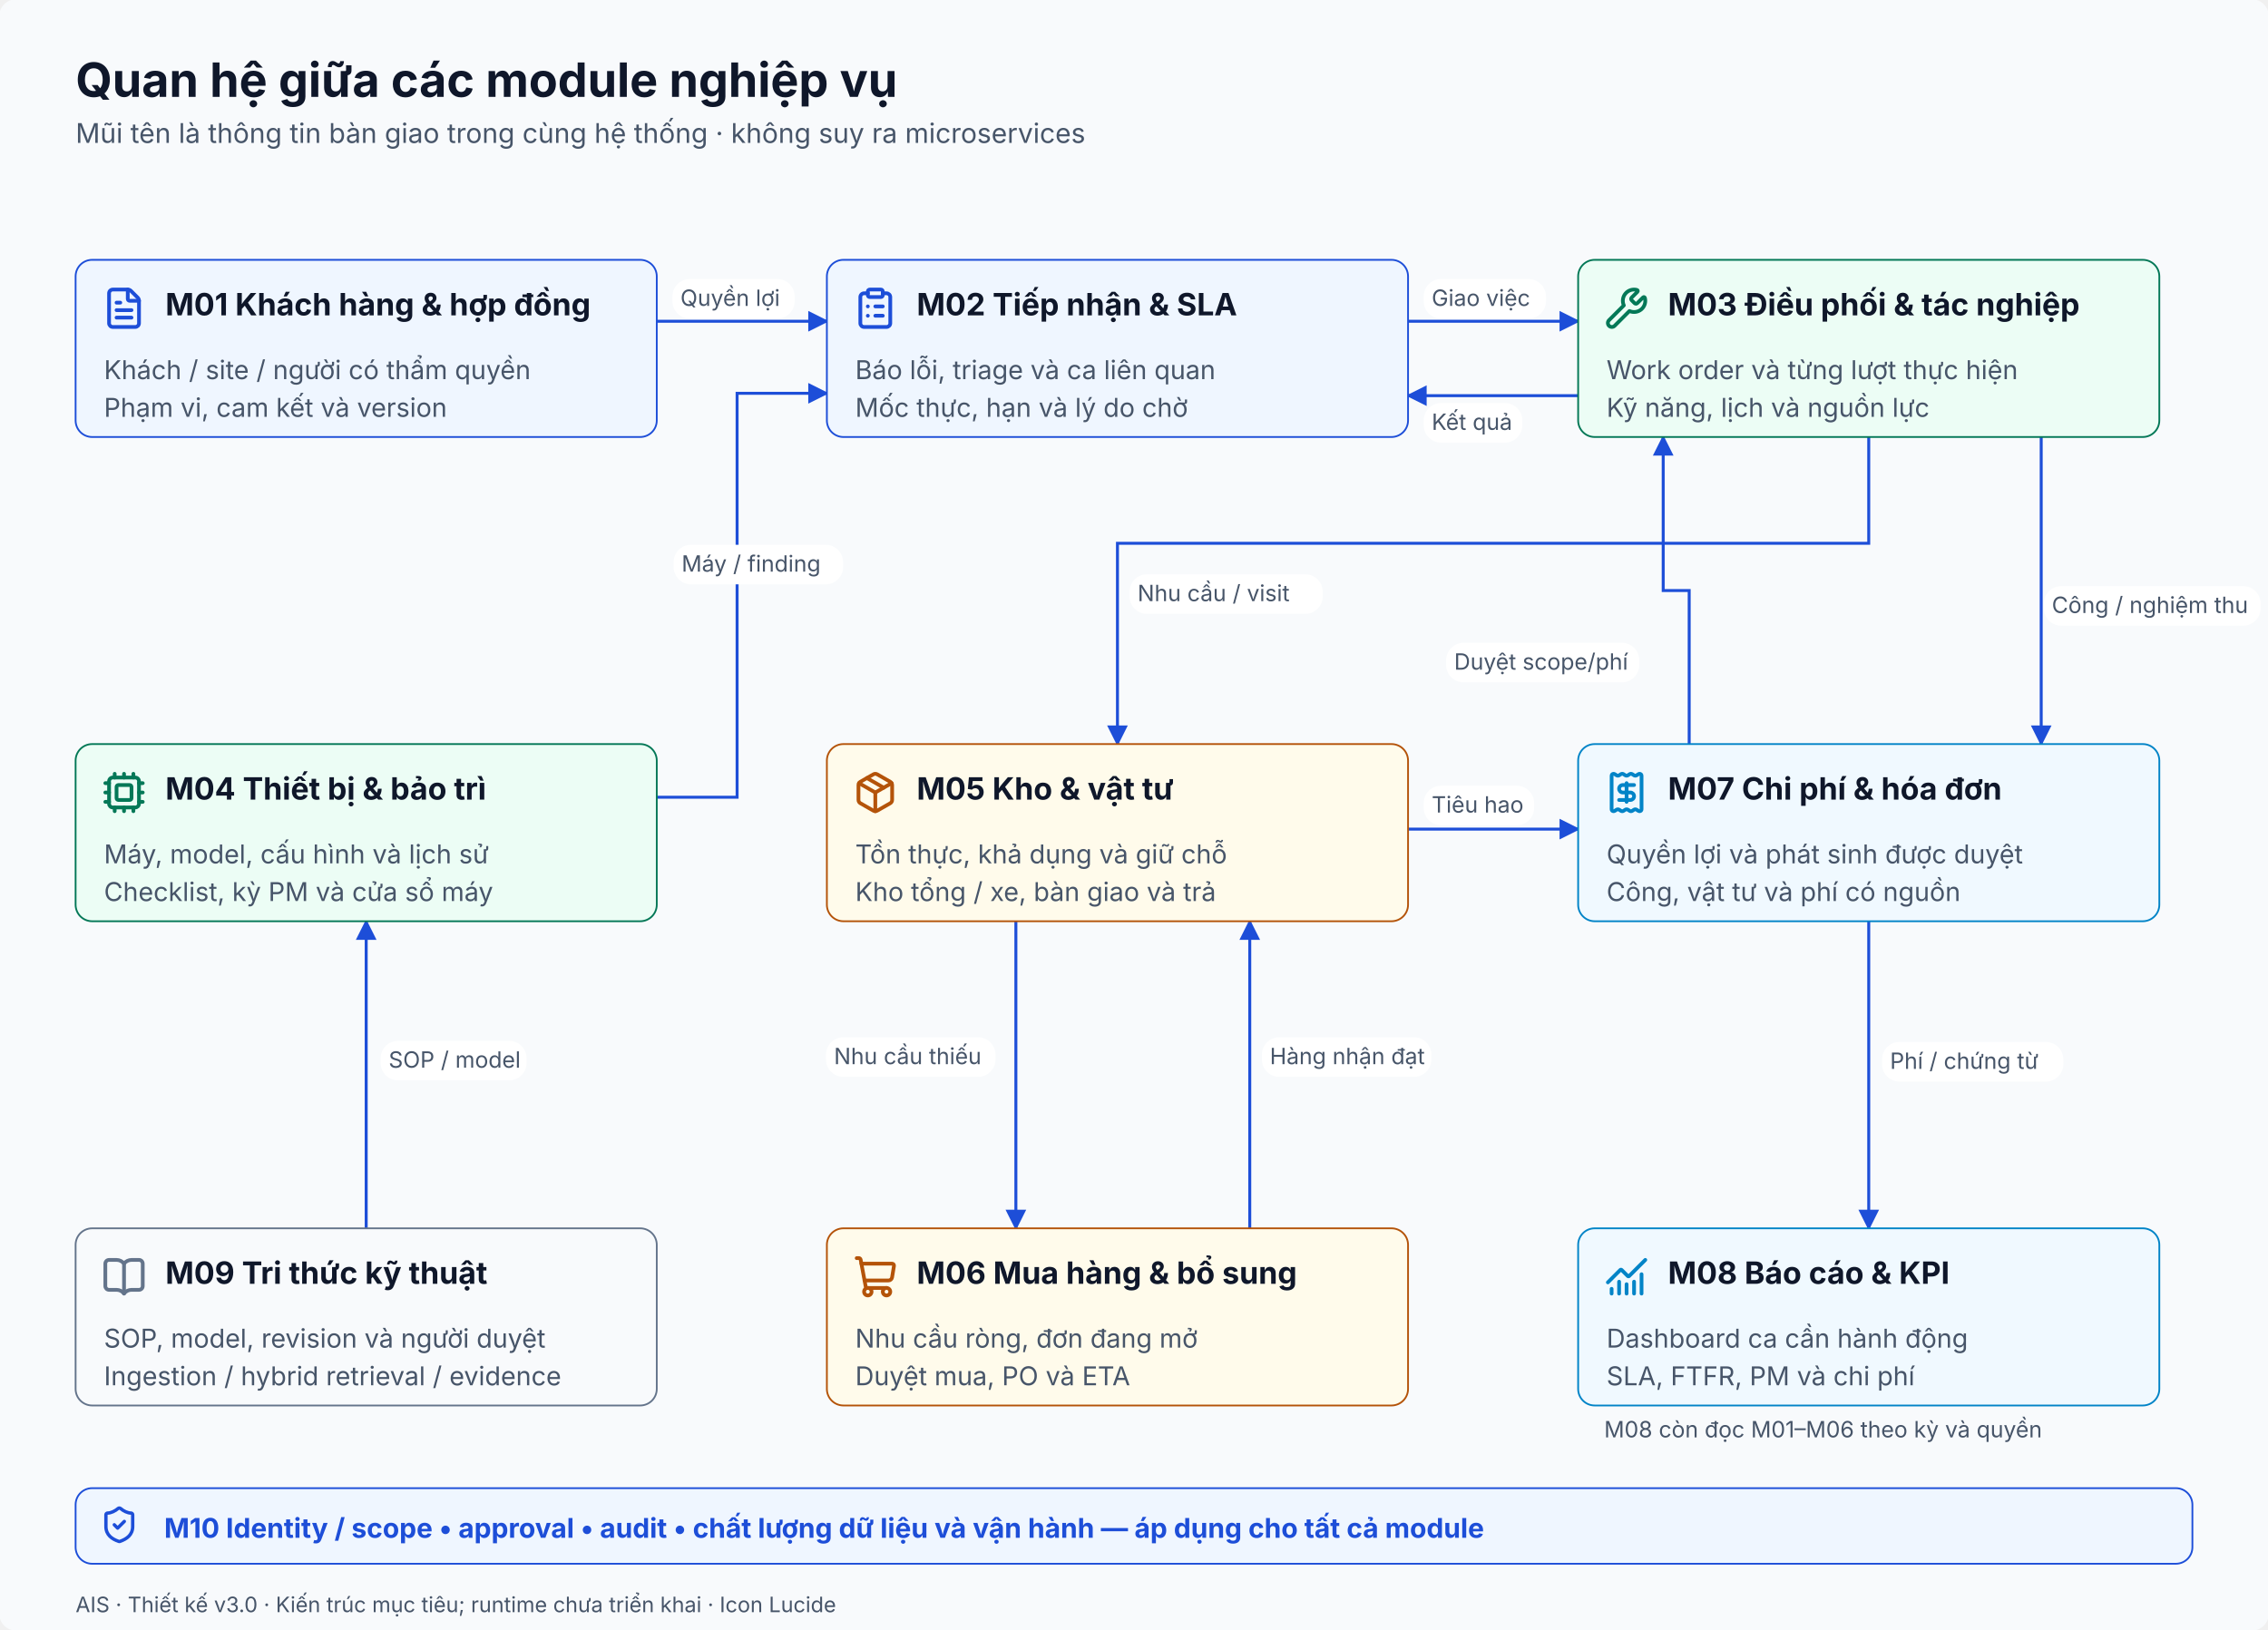
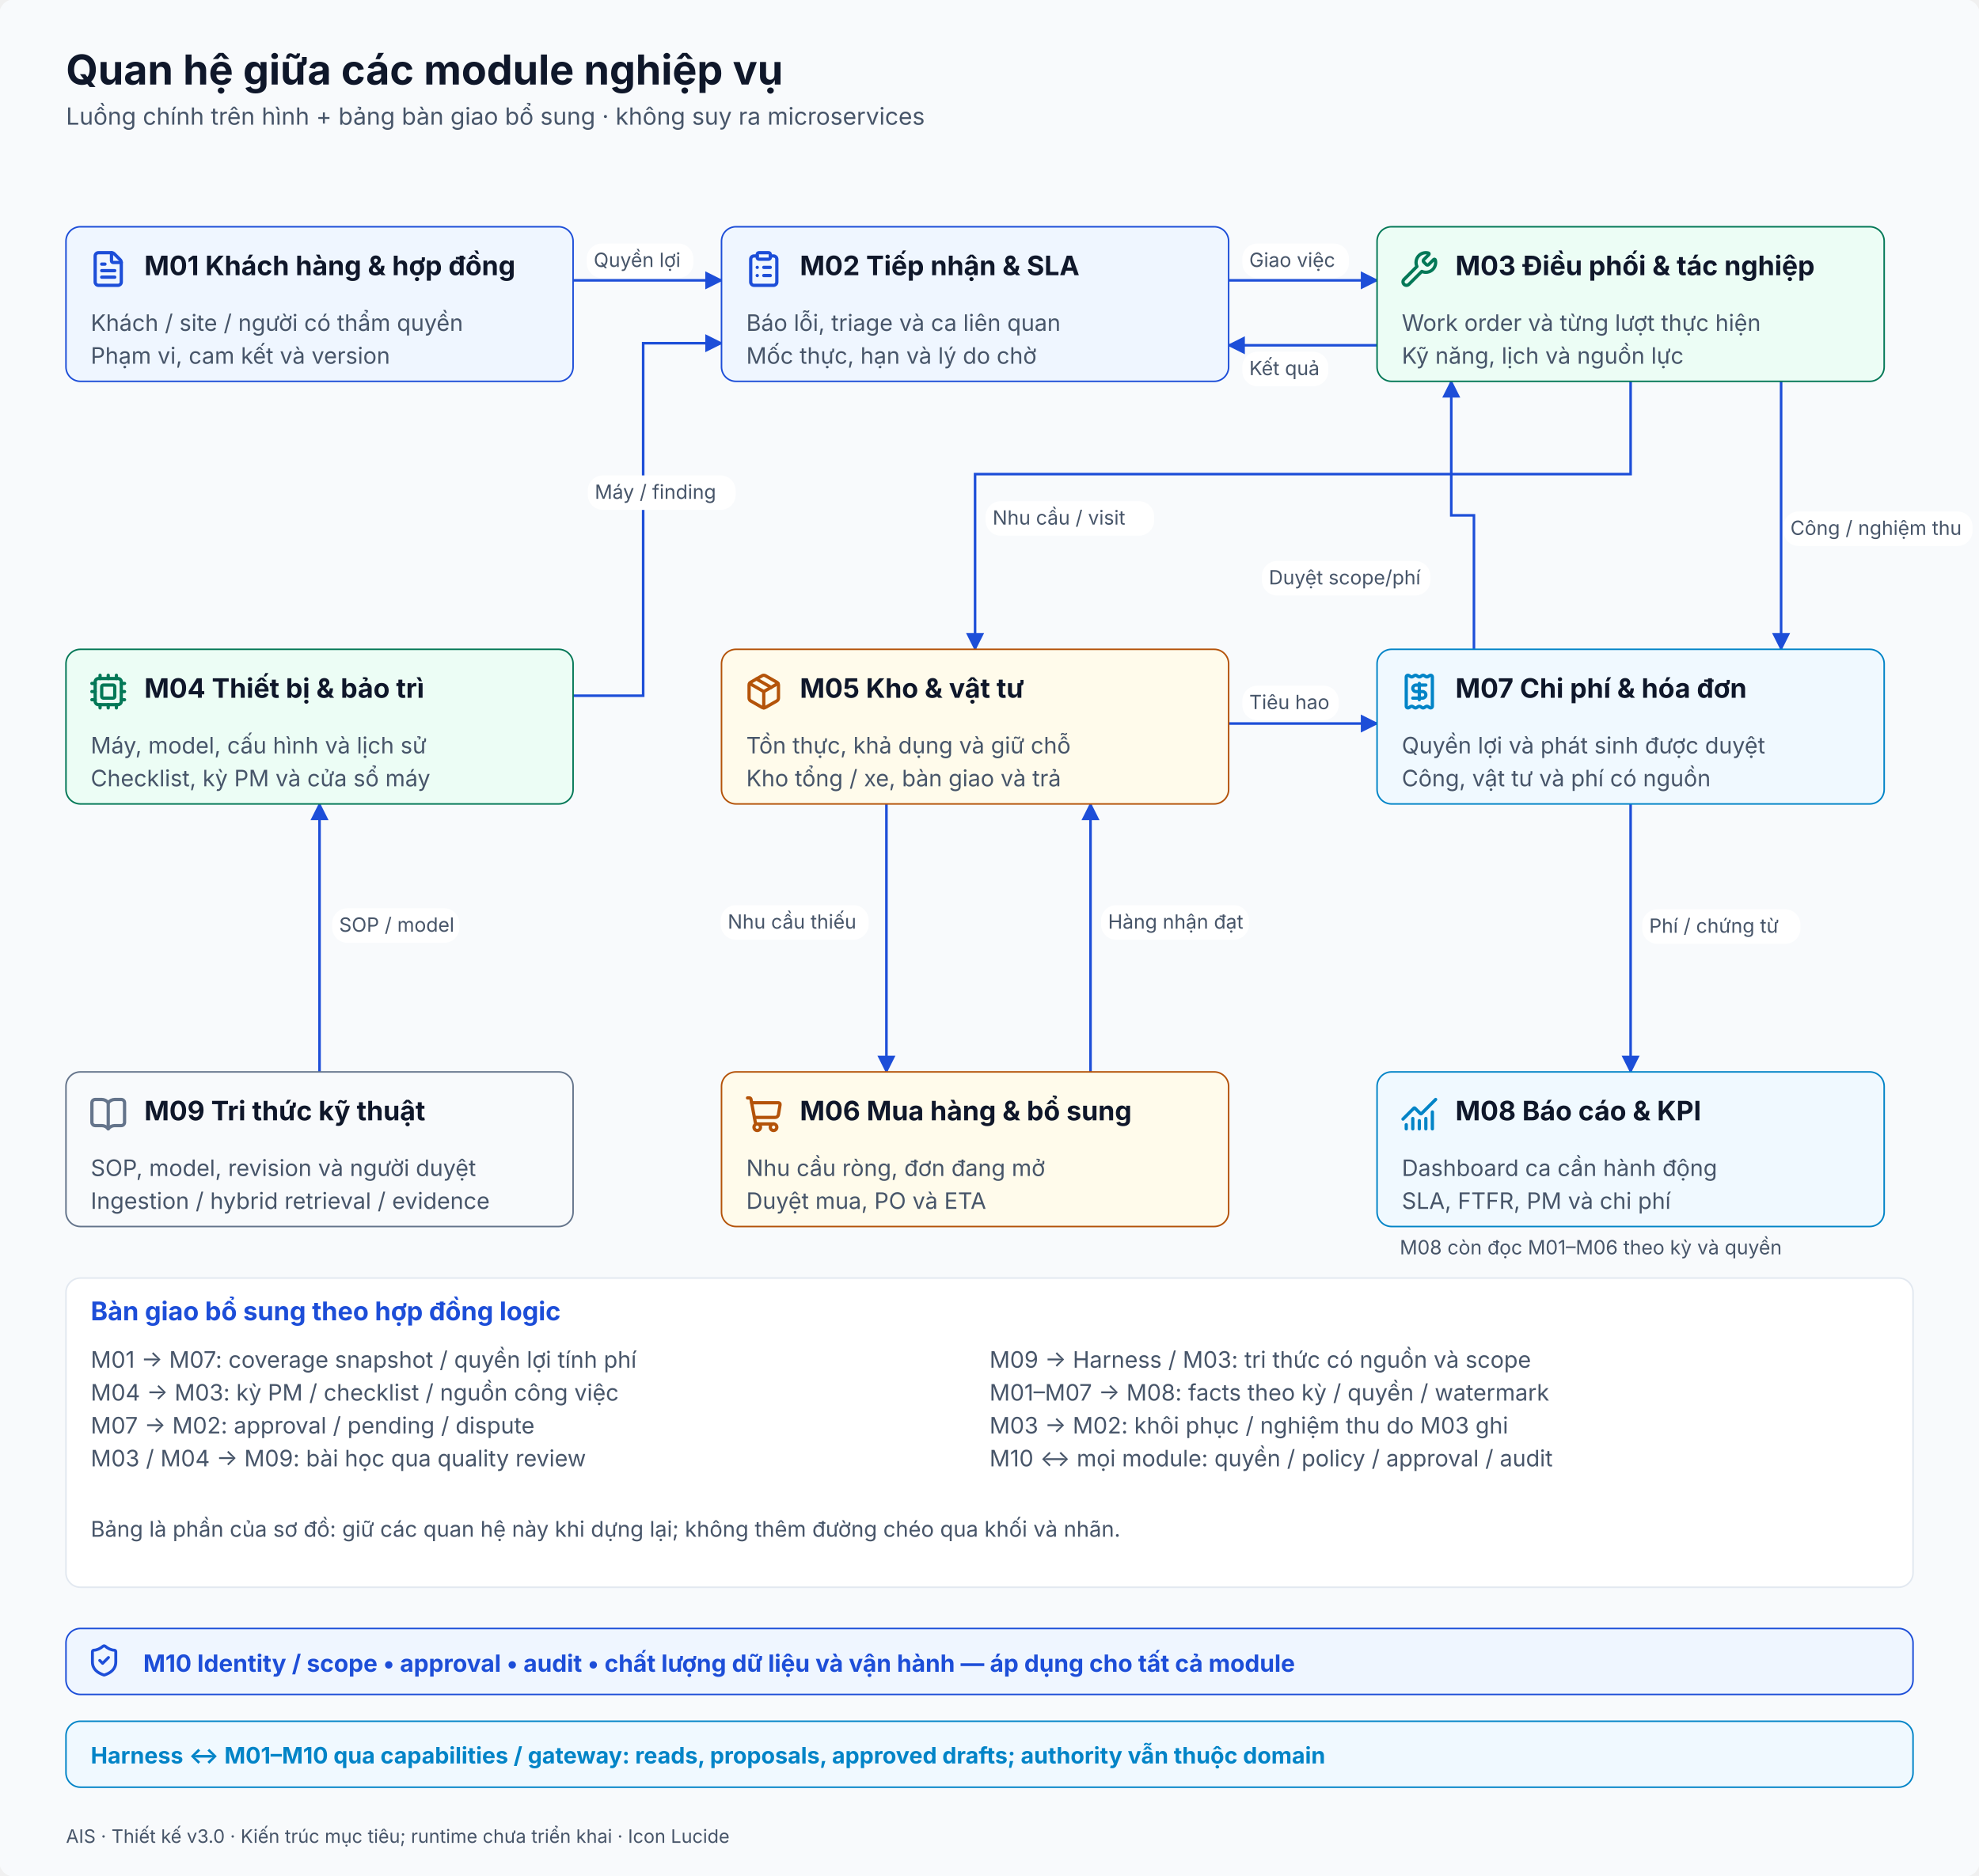
- <svg xmlns="http://www.w3.org/2000/svg" width="1920" height="1380" viewBox="0 0 1920 1380" role="img">
+ <svg xmlns="http://www.w3.org/2000/svg" width="1920" height="1820" viewBox="0 0 1920 1820" role="img">
  <defs>
    <marker id="arrow1D4ED8" viewBox="0 0 10 10" refX="9" refY="5" markerWidth="7" markerHeight="7" orient="auto">
      <path d="M0 0 L10 5 L0 10z" fill="#1D4ED8" />
    </marker>
  </defs>
-   <rect x="0" y="0" width="1920" height="1380" rx="14" fill="#F8FAFC" stroke="#F8FAFC" stroke-width="1.5" />
+   <rect x="0" y="0" width="1920" height="1820" rx="14" fill="#F8FAFC" stroke="#F8FAFC" stroke-width="1.5" />
  <text x="64" y="82.0" fill="#0F172A" font-size="40" font-family="Segoe UI, Inter, Arial, sans-serif" font-weight="700">Quan hệ giữa các module nghiệp vụ</text>
-   <text x="64" y="121.0" fill="#475569" font-size="23" font-family="Segoe UI, Inter, Arial, sans-serif" font-weight="400">Mũi tên là thông tin bàn giao trong cùng hệ thống · không suy ra microservices</text>
+   <text x="64" y="121.0" fill="#475569" font-size="23" font-family="Segoe UI, Inter, Arial, sans-serif" font-weight="400">Luồng chính trên hình + bảng bàn giao bổ sung · không suy ra microservices</text>
  <path stroke-width="2.5" marker-end="url(#arrow1D4ED8)" d="M556 272 L700 272" fill="none" stroke="#1D4ED8" />
  <rect x="570" y="237" width="102" height="32" rx="14" fill="#FFFFFF" stroke="#FFFFFF" stroke-width="1.5" />
  <text x="576" y="259.0" fill="#475569" font-size="19" font-family="Segoe UI, Inter, Arial, sans-serif" font-weight="400">Quyền lợi</text>
  <path stroke-width="2.5" marker-end="url(#arrow1D4ED8)" d="M1192 272 L1336 272" fill="none" stroke="#1D4ED8" />
  <rect x="1206" y="237" width="102" height="32" rx="14" fill="#FFFFFF" stroke="#FFFFFF" stroke-width="1.5" />
  <text x="1212" y="259.0" fill="#475569" font-size="19" font-family="Segoe UI, Inter, Arial, sans-serif" font-weight="400">Giao việc</text>
  <path stroke-width="2.5" marker-end="url(#arrow1D4ED8)" d="M1336 335 L1192 335" fill="none" stroke="#1D4ED8" />
  <rect x="1206" y="342" width="82" height="32" rx="14" fill="#FFFFFF" stroke="#FFFFFF" stroke-width="1.5" />
  <text x="1212" y="364.0" fill="#475569" font-size="19" font-family="Segoe UI, Inter, Arial, sans-serif" font-weight="400">Kết quả</text>
  <path stroke-width="2.5" marker-end="url(#arrow1D4ED8)" d="M556 675 L624 675 L624 333 L700 333" fill="none" stroke="#1D4ED8" />
  <rect x="571" y="462" width="142" height="32" rx="14" fill="#FFFFFF" stroke="#FFFFFF" stroke-width="1.5" />
  <text x="577" y="484.0" fill="#475569" font-size="19" font-family="Segoe UI, Inter, Arial, sans-serif" font-weight="400">Máy / finding</text>
  <path stroke-width="2.5" marker-end="url(#arrow1D4ED8)" d="M1582 370 L1582 460 L946 460 L946 630" fill="none" stroke="#1D4ED8" />
  <rect x="957" y="487" width="162" height="32" rx="14" fill="#FFFFFF" stroke="#FFFFFF" stroke-width="1.5" />
  <text x="963" y="509.0" fill="#475569" font-size="19" font-family="Segoe UI, Inter, Arial, sans-serif" font-weight="400">Nhu cầu / visit</text>
  <path stroke-width="2.5" marker-end="url(#arrow1D4ED8)" d="M1728 370 L1728 630" fill="none" stroke="#1D4ED8" />
  <rect x="1731" y="497" width="182" height="32" rx="14" fill="#FFFFFF" stroke="#FFFFFF" stroke-width="1.5" />
  <text x="1737" y="519.0" fill="#475569" font-size="19" font-family="Segoe UI, Inter, Arial, sans-serif" font-weight="400">Công / nghiệm thu</text>
  <path stroke-width="2.5" marker-end="url(#arrow1D4ED8)" d="M1430 630 L1430 500 L1408 500 L1408 370" fill="none" stroke="#1D4ED8" />
  <rect x="1225" y="545" width="162" height="32" rx="14" fill="#FFFFFF" stroke="#FFFFFF" stroke-width="1.5" />
  <text x="1231" y="567.0" fill="#475569" font-size="19" font-family="Segoe UI, Inter, Arial, sans-serif" font-weight="400">Duyệt scope/phí</text>
  <path stroke-width="2.5" marker-end="url(#arrow1D4ED8)" d="M1192 702 L1336 702" fill="none" stroke="#1D4ED8" />
  <rect x="1206" y="666" width="92" height="32" rx="14" fill="#FFFFFF" stroke="#FFFFFF" stroke-width="1.5" />
  <text x="1212" y="688.0" fill="#475569" font-size="19" font-family="Segoe UI, Inter, Arial, sans-serif" font-weight="400">Tiêu hao</text>
  <path stroke-width="2.5" marker-end="url(#arrow1D4ED8)" d="M860 780 L860 1040" fill="none" stroke="#1D4ED8" />
  <rect x="700" y="879" width="142" height="32" rx="14" fill="#FFFFFF" stroke="#FFFFFF" stroke-width="1.5" />
  <text x="706" y="901.0" fill="#475569" font-size="19" font-family="Segoe UI, Inter, Arial, sans-serif" font-weight="400">Nhu cầu thiếu</text>
  <path stroke-width="2.5" marker-end="url(#arrow1D4ED8)" d="M1058 1040 L1058 780" fill="none" stroke="#1D4ED8" />
  <rect x="1069" y="879" width="142" height="32" rx="14" fill="#FFFFFF" stroke="#FFFFFF" stroke-width="1.5" />
  <text x="1075" y="901.0" fill="#475569" font-size="19" font-family="Segoe UI, Inter, Arial, sans-serif" font-weight="400">Hàng nhận đạt</text>
  <path stroke-width="2.5" marker-end="url(#arrow1D4ED8)" d="M310 1040 L310 780" fill="none" stroke="#1D4ED8" />
  <rect x="323" y="882" width="122" height="32" rx="14" fill="#FFFFFF" stroke="#FFFFFF" stroke-width="1.5" />
  <text x="329" y="904.0" fill="#475569" font-size="19" font-family="Segoe UI, Inter, Arial, sans-serif" font-weight="400">SOP / model</text>
  <path stroke-width="2.5" marker-end="url(#arrow1D4ED8)" d="M1582 780 L1582 1040" fill="none" stroke="#1D4ED8" />
  <rect x="1594" y="883" width="152" height="32" rx="14" fill="#FFFFFF" stroke="#FFFFFF" stroke-width="1.5" />
  <text x="1600" y="905.0" fill="#475569" font-size="19" font-family="Segoe UI, Inter, Arial, sans-serif" font-weight="400">Phí / chứng từ</text>
  <rect x="64" y="220" width="492" height="150" rx="14" fill="#EFF6FF" stroke="#1D4ED8" stroke-width="1.5" />
  <svg width="38" height="38" viewBox="0 0 24 24" fill="none" stroke="#1D4ED8" stroke-width="2" stroke-linecap="round" stroke-linejoin="round" x="86" y="242">
    <path d="M6 22a2 2 0 0 1-2-2V4a2 2 0 0 1 2-2h8a2.4 2.4 0 0 1 1.704.706l3.588 3.588A2.4 2.4 0 0 1 20 8v12a2 2 0 0 1-2 2z" />
    <path d="M14 2v5a1 1 0 0 0 1 1h5" />
    <path d="M10 9H8" />
    <path d="M16 13H8" />
    <path d="M16 17H8" />
  </svg>
  <text x="140" y="267.0" fill="#0F172A" font-size="26" font-family="Segoe UI, Inter, Arial, sans-serif" font-weight="700">M01  Khách hàng &amp; hợp đồng</text>
  <text x="88" y="321.0" fill="#475569" font-size="22" font-family="Segoe UI, Inter, Arial, sans-serif" font-weight="400">Khách / site / người có thẩm quyền</text>
  <text x="88" y="352.9" fill="#475569" font-size="22" font-family="Segoe UI, Inter, Arial, sans-serif" font-weight="400">Phạm vi, cam kết và version</text>
  <rect x="700" y="220" width="492" height="150" rx="14" fill="#EFF6FF" stroke="#1D4ED8" stroke-width="1.5" />
  <svg width="38" height="38" viewBox="0 0 24 24" fill="none" stroke="#1D4ED8" stroke-width="2" stroke-linecap="round" stroke-linejoin="round" x="722" y="242">
    <rect width="8" height="4" x="8" y="2" rx="1" ry="1" />
    <path d="M16 4h2a2 2 0 0 1 2 2v14a2 2 0 0 1-2 2H6a2 2 0 0 1-2-2V6a2 2 0 0 1 2-2h2" />
    <path d="M12 11h4" />
    <path d="M12 16h4" />
    <path d="M8 11h.01" />
    <path d="M8 16h.01" />
  </svg>
  <text x="776" y="267.0" fill="#0F172A" font-size="26" font-family="Segoe UI, Inter, Arial, sans-serif" font-weight="700">M02  Tiếp nhận &amp; SLA</text>
  <text x="724" y="321.0" fill="#475569" font-size="22" font-family="Segoe UI, Inter, Arial, sans-serif" font-weight="400">Báo lỗi, triage và ca liên quan</text>
  <text x="724" y="352.9" fill="#475569" font-size="22" font-family="Segoe UI, Inter, Arial, sans-serif" font-weight="400">Mốc thực, hạn và lý do chờ</text>
  <rect x="1336" y="220" width="492" height="150" rx="14" fill="#ECFDF5" stroke="#047857" stroke-width="1.5" />
  <svg width="38" height="38" viewBox="0 0 24 24" fill="none" stroke="#047857" stroke-width="2" stroke-linecap="round" stroke-linejoin="round" x="1358" y="242">
    <path d="M14.7 6.3a1 1 0 0 0 0 1.4l1.6 1.6a1 1 0 0 0 1.4 0l3.106-3.105c.32-.322.863-.22.983.218a6 6 0 0 1-8.259 7.057l-7.91 7.91a1 1 0 0 1-2.999-3l7.91-7.91a6 6 0 0 1 7.057-8.259c.438.12.54.662.219.984z" />
  </svg>
  <text x="1412" y="267.0" fill="#0F172A" font-size="26" font-family="Segoe UI, Inter, Arial, sans-serif" font-weight="700">M03  Điều phối &amp; tác nghiệp</text>
  <text x="1360" y="321.0" fill="#475569" font-size="22" font-family="Segoe UI, Inter, Arial, sans-serif" font-weight="400">Work order và từng lượt thực hiện</text>
  <text x="1360" y="352.9" fill="#475569" font-size="22" font-family="Segoe UI, Inter, Arial, sans-serif" font-weight="400">Kỹ năng, lịch và nguồn lực</text>
  <rect x="64" y="630" width="492" height="150" rx="14" fill="#ECFDF5" stroke="#047857" stroke-width="1.5" />
  <svg width="38" height="38" viewBox="0 0 24 24" fill="none" stroke="#047857" stroke-width="2" stroke-linecap="round" stroke-linejoin="round" x="86" y="652">
    <path d="M12 20v2" />
    <path d="M12 2v2" />
    <path d="M17 20v2" />
    <path d="M17 2v2" />
    <path d="M2 12h2" />
    <path d="M2 17h2" />
    <path d="M2 7h2" />
    <path d="M20 12h2" />
    <path d="M20 17h2" />
    <path d="M20 7h2" />
    <path d="M7 20v2" />
    <path d="M7 2v2" />
    <rect x="4" y="4" width="16" height="16" rx="2" />
    <rect x="8" y="8" width="8" height="8" rx="1" />
  </svg>
  <text x="140" y="677.0" fill="#0F172A" font-size="26" font-family="Segoe UI, Inter, Arial, sans-serif" font-weight="700">M04  Thiết bị &amp; bảo trì</text>
  <text x="88" y="731.0" fill="#475569" font-size="22" font-family="Segoe UI, Inter, Arial, sans-serif" font-weight="400">Máy, model, cấu hình và lịch sử</text>
  <text x="88" y="762.9" fill="#475569" font-size="22" font-family="Segoe UI, Inter, Arial, sans-serif" font-weight="400">Checklist, kỳ PM và cửa sổ máy</text>
  <rect x="700" y="630" width="492" height="150" rx="14" fill="#FFFBEB" stroke="#B45309" stroke-width="1.5" />
  <svg width="38" height="38" viewBox="0 0 24 24" fill="none" stroke="#B45309" stroke-width="2" stroke-linecap="round" stroke-linejoin="round" x="722" y="652">
    <path d="M11 21.73a2 2 0 0 0 2 0l7-4A2 2 0 0 0 21 16V8a2 2 0 0 0-1-1.73l-7-4a2 2 0 0 0-2 0l-7 4A2 2 0 0 0 3 8v8a2 2 0 0 0 1 1.73z" />
    <path d="M12 22V12" />
    <polyline points="3.29 7 12 12 20.71 7" />
    <path d="m7.5 4.27 9 5.15" />
  </svg>
  <text x="776" y="677.0" fill="#0F172A" font-size="26" font-family="Segoe UI, Inter, Arial, sans-serif" font-weight="700">M05  Kho &amp; vật tư</text>
  <text x="724" y="731.0" fill="#475569" font-size="22" font-family="Segoe UI, Inter, Arial, sans-serif" font-weight="400">Tồn thực, khả dụng và giữ chỗ</text>
  <text x="724" y="762.9" fill="#475569" font-size="22" font-family="Segoe UI, Inter, Arial, sans-serif" font-weight="400">Kho tổng / xe, bàn giao và trả</text>
  <rect x="1336" y="630" width="492" height="150" rx="14" fill="#F0F9FF" stroke="#0284C7" stroke-width="1.5" />
  <svg width="38" height="38" viewBox="0 0 24 24" fill="none" stroke="#0284C7" stroke-width="2" stroke-linecap="round" stroke-linejoin="round" x="1358" y="652">
    <path d="M12 17V7" />
    <path d="M16 8h-6a2 2 0 0 0 0 4h4a2 2 0 0 1 0 4H8" />
    <path d="M4 3a1 1 0 0 1 1-1 1.3 1.3 0 0 1 .7.2l.933.6a1.3 1.3 0 0 0 1.4 0l.934-.6a1.3 1.3 0 0 1 1.4 0l.933.6a1.3 1.3 0 0 0 1.4 0l.933-.6a1.3 1.3 0 0 1 1.4 0l.934.6a1.3 1.3 0 0 0 1.4 0l.933-.6A1.3 1.3 0 0 1 19 2a1 1 0 0 1 1 1v18a1 1 0 0 1-1 1 1.3 1.3 0 0 1-.7-.2l-.933-.6a1.3 1.3 0 0 0-1.4 0l-.934.6a1.3 1.3 0 0 1-1.4 0l-.933-.6a1.3 1.3 0 0 0-1.4 0l-.933.6a1.3 1.3 0 0 1-1.4 0l-.934-.6a1.3 1.3 0 0 0-1.4 0l-.933.6a1.3 1.3 0 0 1-.7.2 1 1 0 0 1-1-1z" />
  </svg>
  <text x="1412" y="677.0" fill="#0F172A" font-size="26" font-family="Segoe UI, Inter, Arial, sans-serif" font-weight="700">M07  Chi phí &amp; hóa đơn</text>
  <text x="1360" y="731.0" fill="#475569" font-size="22" font-family="Segoe UI, Inter, Arial, sans-serif" font-weight="400">Quyền lợi và phát sinh được duyệt</text>
  <text x="1360" y="762.9" fill="#475569" font-size="22" font-family="Segoe UI, Inter, Arial, sans-serif" font-weight="400">Công, vật tư và phí có nguồn</text>
  <rect x="64" y="1040" width="492" height="150" rx="14" fill="#F8FAFC" stroke="#64748B" stroke-width="1.5" />
  <svg width="38" height="38" viewBox="0 0 24 24" fill="none" stroke="#64748B" stroke-width="2" stroke-linecap="round" stroke-linejoin="round" x="86" y="1062">
    <path d="M12 5v16" />
    <path d="M20.001 19A2 2 0 0022 17V5a2 2 0 00-1.999-2L16 3.002A5 5 0 0012 5a5 5 0 00-4-2H4a2 2 0 00-2 2v12a2 2 0 001.999 2H8a5 5 0 014 2 5 5 0 014-2z" />
  </svg>
  <text x="140" y="1087.0" fill="#0F172A" font-size="26" font-family="Segoe UI, Inter, Arial, sans-serif" font-weight="700">M09  Tri thức kỹ thuật</text>
  <text x="88" y="1141.0" fill="#475569" font-size="22" font-family="Segoe UI, Inter, Arial, sans-serif" font-weight="400">SOP, model, revision và người duyệt</text>
  <text x="88" y="1172.9" fill="#475569" font-size="22" font-family="Segoe UI, Inter, Arial, sans-serif" font-weight="400">Ingestion / hybrid retrieval / evidence</text>
  <rect x="700" y="1040" width="492" height="150" rx="14" fill="#FFFBEB" stroke="#B45309" stroke-width="1.5" />
  <svg width="38" height="38" viewBox="0 0 24 24" fill="none" stroke="#B45309" stroke-width="2" stroke-linecap="round" stroke-linejoin="round" x="722" y="1062">
    <path d="m2.05 2.05 1.099-.028a1 1 0 0 1 1.008.815l2.69 14.347A1 1 0 0 0 7.83 18H18" />
    <path d="M4.563 5h16.435a1 1 0 0 1 .981 1.204l-1.026 6.226A2 2 0 0 1 18.962 14H6.25" />
    <circle cx="18" cy="20" r="2" />
    <circle cx="8" cy="20" r="2" />
  </svg>
  <text x="776" y="1087.0" fill="#0F172A" font-size="26" font-family="Segoe UI, Inter, Arial, sans-serif" font-weight="700">M06  Mua hàng &amp; bổ sung</text>
  <text x="724" y="1141.0" fill="#475569" font-size="22" font-family="Segoe UI, Inter, Arial, sans-serif" font-weight="400">Nhu cầu ròng, đơn đang mở</text>
  <text x="724" y="1172.9" fill="#475569" font-size="22" font-family="Segoe UI, Inter, Arial, sans-serif" font-weight="400">Duyệt mua, PO và ETA</text>
  <rect x="1336" y="1040" width="492" height="150" rx="14" fill="#F0F9FF" stroke="#0284C7" stroke-width="1.5" />
  <svg width="38" height="38" viewBox="0 0 24 24" fill="none" stroke="#0284C7" stroke-width="2" stroke-linecap="round" stroke-linejoin="round" x="1358" y="1062">
    <path d="M12 16v5" />
    <path d="M16 14.639V21" />
    <path d="M20 10.656V21" />
    <path d="m22 3-8.646 8.646a.5.5 0 0 1-.708 0L9.354 8.354a.5.5 0 0 0-.707 0L2 15" />
    <path d="M4 18.463V21" />
    <path d="M8 14.656V21" />
  </svg>
  <text x="1412" y="1087.0" fill="#0F172A" font-size="26" font-family="Segoe UI, Inter, Arial, sans-serif" font-weight="700">M08  Báo cáo &amp; KPI</text>
  <text x="1360" y="1141.0" fill="#475569" font-size="22" font-family="Segoe UI, Inter, Arial, sans-serif" font-weight="400">Dashboard ca cần hành động</text>
  <text x="1360" y="1172.9" fill="#475569" font-size="22" font-family="Segoe UI, Inter, Arial, sans-serif" font-weight="400">SLA, FTFR, PM và chi phí</text>
  <text x="1358" y="1217.0" fill="#475569" font-size="19" font-family="Segoe UI, Inter, Arial, sans-serif" font-weight="400">M08 còn đọc M01–M06 theo kỳ và quyền</text>
-   <rect x="64" y="1260" width="1792" height="64" rx="14" fill="#EFF6FF" stroke="#1D4ED8" stroke-width="1.5" />
-   <svg width="34" height="34" viewBox="0 0 24 24" fill="none" stroke="#1D4ED8" stroke-width="2" stroke-linecap="round" stroke-linejoin="round" x="84" y="1274">
+   <rect x="64" y="1240" width="1792" height="300" rx="14" fill="#FFFFFF" stroke="#E2E8F0" stroke-width="1.5" />
+   <text x="88" y="1281.0" fill="#1D4ED8" font-size="25" font-family="Segoe UI, Inter, Arial, sans-serif" font-weight="700">Bàn giao bổ sung theo hợp đồng logic</text>
+   <text x="88" y="1327.0" fill="#475569" font-size="22" font-family="Segoe UI, Inter, Arial, sans-serif" font-weight="400">M01 → M07: coverage snapshot / quyền lợi tính phí</text>
+   <text x="88" y="1358.9" fill="#475569" font-size="22" font-family="Segoe UI, Inter, Arial, sans-serif" font-weight="400">M04 → M03: kỳ PM / checklist / nguồn công việc</text>
+   <text x="88" y="1390.8" fill="#475569" font-size="22" font-family="Segoe UI, Inter, Arial, sans-serif" font-weight="400">M07 → M02: approval / pending / dispute</text>
+   <text x="88" y="1422.7" fill="#475569" font-size="22" font-family="Segoe UI, Inter, Arial, sans-serif" font-weight="400">M03 / M04 → M09: bài học qua quality review</text>
+   <text x="960" y="1327.0" fill="#475569" font-size="22" font-family="Segoe UI, Inter, Arial, sans-serif" font-weight="400">M09 → Harness / M03: tri thức có nguồn và scope</text>
+   <text x="960" y="1358.9" fill="#475569" font-size="22" font-family="Segoe UI, Inter, Arial, sans-serif" font-weight="400">M01–M07 → M08: facts theo kỳ / quyền / watermark</text>
+   <text x="960" y="1390.8" fill="#475569" font-size="22" font-family="Segoe UI, Inter, Arial, sans-serif" font-weight="400">M03 → M02: khôi phục / nghiệm thu do M03 ghi</text>
+   <text x="960" y="1422.7" fill="#475569" font-size="22" font-family="Segoe UI, Inter, Arial, sans-serif" font-weight="400">M10 ↔ mọi module: quyền / policy / approval / audit</text>
+   <text x="88" y="1491.0" fill="#475569" font-size="21" font-family="Segoe UI, Inter, Arial, sans-serif" font-weight="400">Bảng là phần của sơ đồ: giữ các quan hệ này khi dựng lại; không thêm đường chéo qua khối và nhãn.</text>
+   <rect x="64" y="1580" width="1792" height="64" rx="14" fill="#EFF6FF" stroke="#1D4ED8" stroke-width="1.5" />
+   <svg width="34" height="34" viewBox="0 0 24 24" fill="none" stroke="#1D4ED8" stroke-width="2" stroke-linecap="round" stroke-linejoin="round" x="84" y="1594">
    <path d="M20 13c0 5-3.5 7.5-7.66 8.95a1 1 0 0 1-.67-.01C7.5 20.5 4 18 4 13V6a1 1 0 0 1 1-1c2 0 4.5-1.2 6.24-2.72a1.17 1.17 0 0 1 1.52 0C14.51 3.81 17 5 19 5a1 1 0 0 1 1 1z" />
    <path d="m9 12 2 2 4-4" />
  </svg>
-   <text x="139" y="1302.0" fill="#1D4ED8" font-size="23" font-family="Segoe UI, Inter, Arial, sans-serif" font-weight="700">M10  Identity / scope • approval • audit • chất lượng dữ liệu và vận hành — áp dụng cho tất cả module</text>
-   <text x="64" y="1365.0" fill="#475569" font-size="18" font-family="Segoe UI, Inter, Arial, sans-serif" font-weight="400">AIS · Thiết kế v3.0 · Kiến trúc mục tiêu; runtime chưa triển khai · Icon Lucide</text>
+   <text x="139" y="1622.0" fill="#1D4ED8" font-size="23" font-family="Segoe UI, Inter, Arial, sans-serif" font-weight="700">M10  Identity / scope • approval • audit • chất lượng dữ liệu và vận hành — áp dụng cho tất cả module</text>
+   <rect x="64" y="1670" width="1792" height="64" rx="14" fill="#F0F9FF" stroke="#0284C7" stroke-width="1.5" />
+   <text x="88" y="1711.0" fill="#0284C7" font-size="22" font-family="Segoe UI, Inter, Arial, sans-serif" font-weight="700">Harness ↔ M01–M10 qua capabilities / gateway: reads, proposals, approved drafts; authority vẫn thuộc domain</text>
+   <text x="64" y="1788.0" fill="#475569" font-size="18" font-family="Segoe UI, Inter, Arial, sans-serif" font-weight="400">AIS · Thiết kế v3.0 · Kiến trúc mục tiêu; runtime chưa triển khai · Icon Lucide</text>
</svg>
